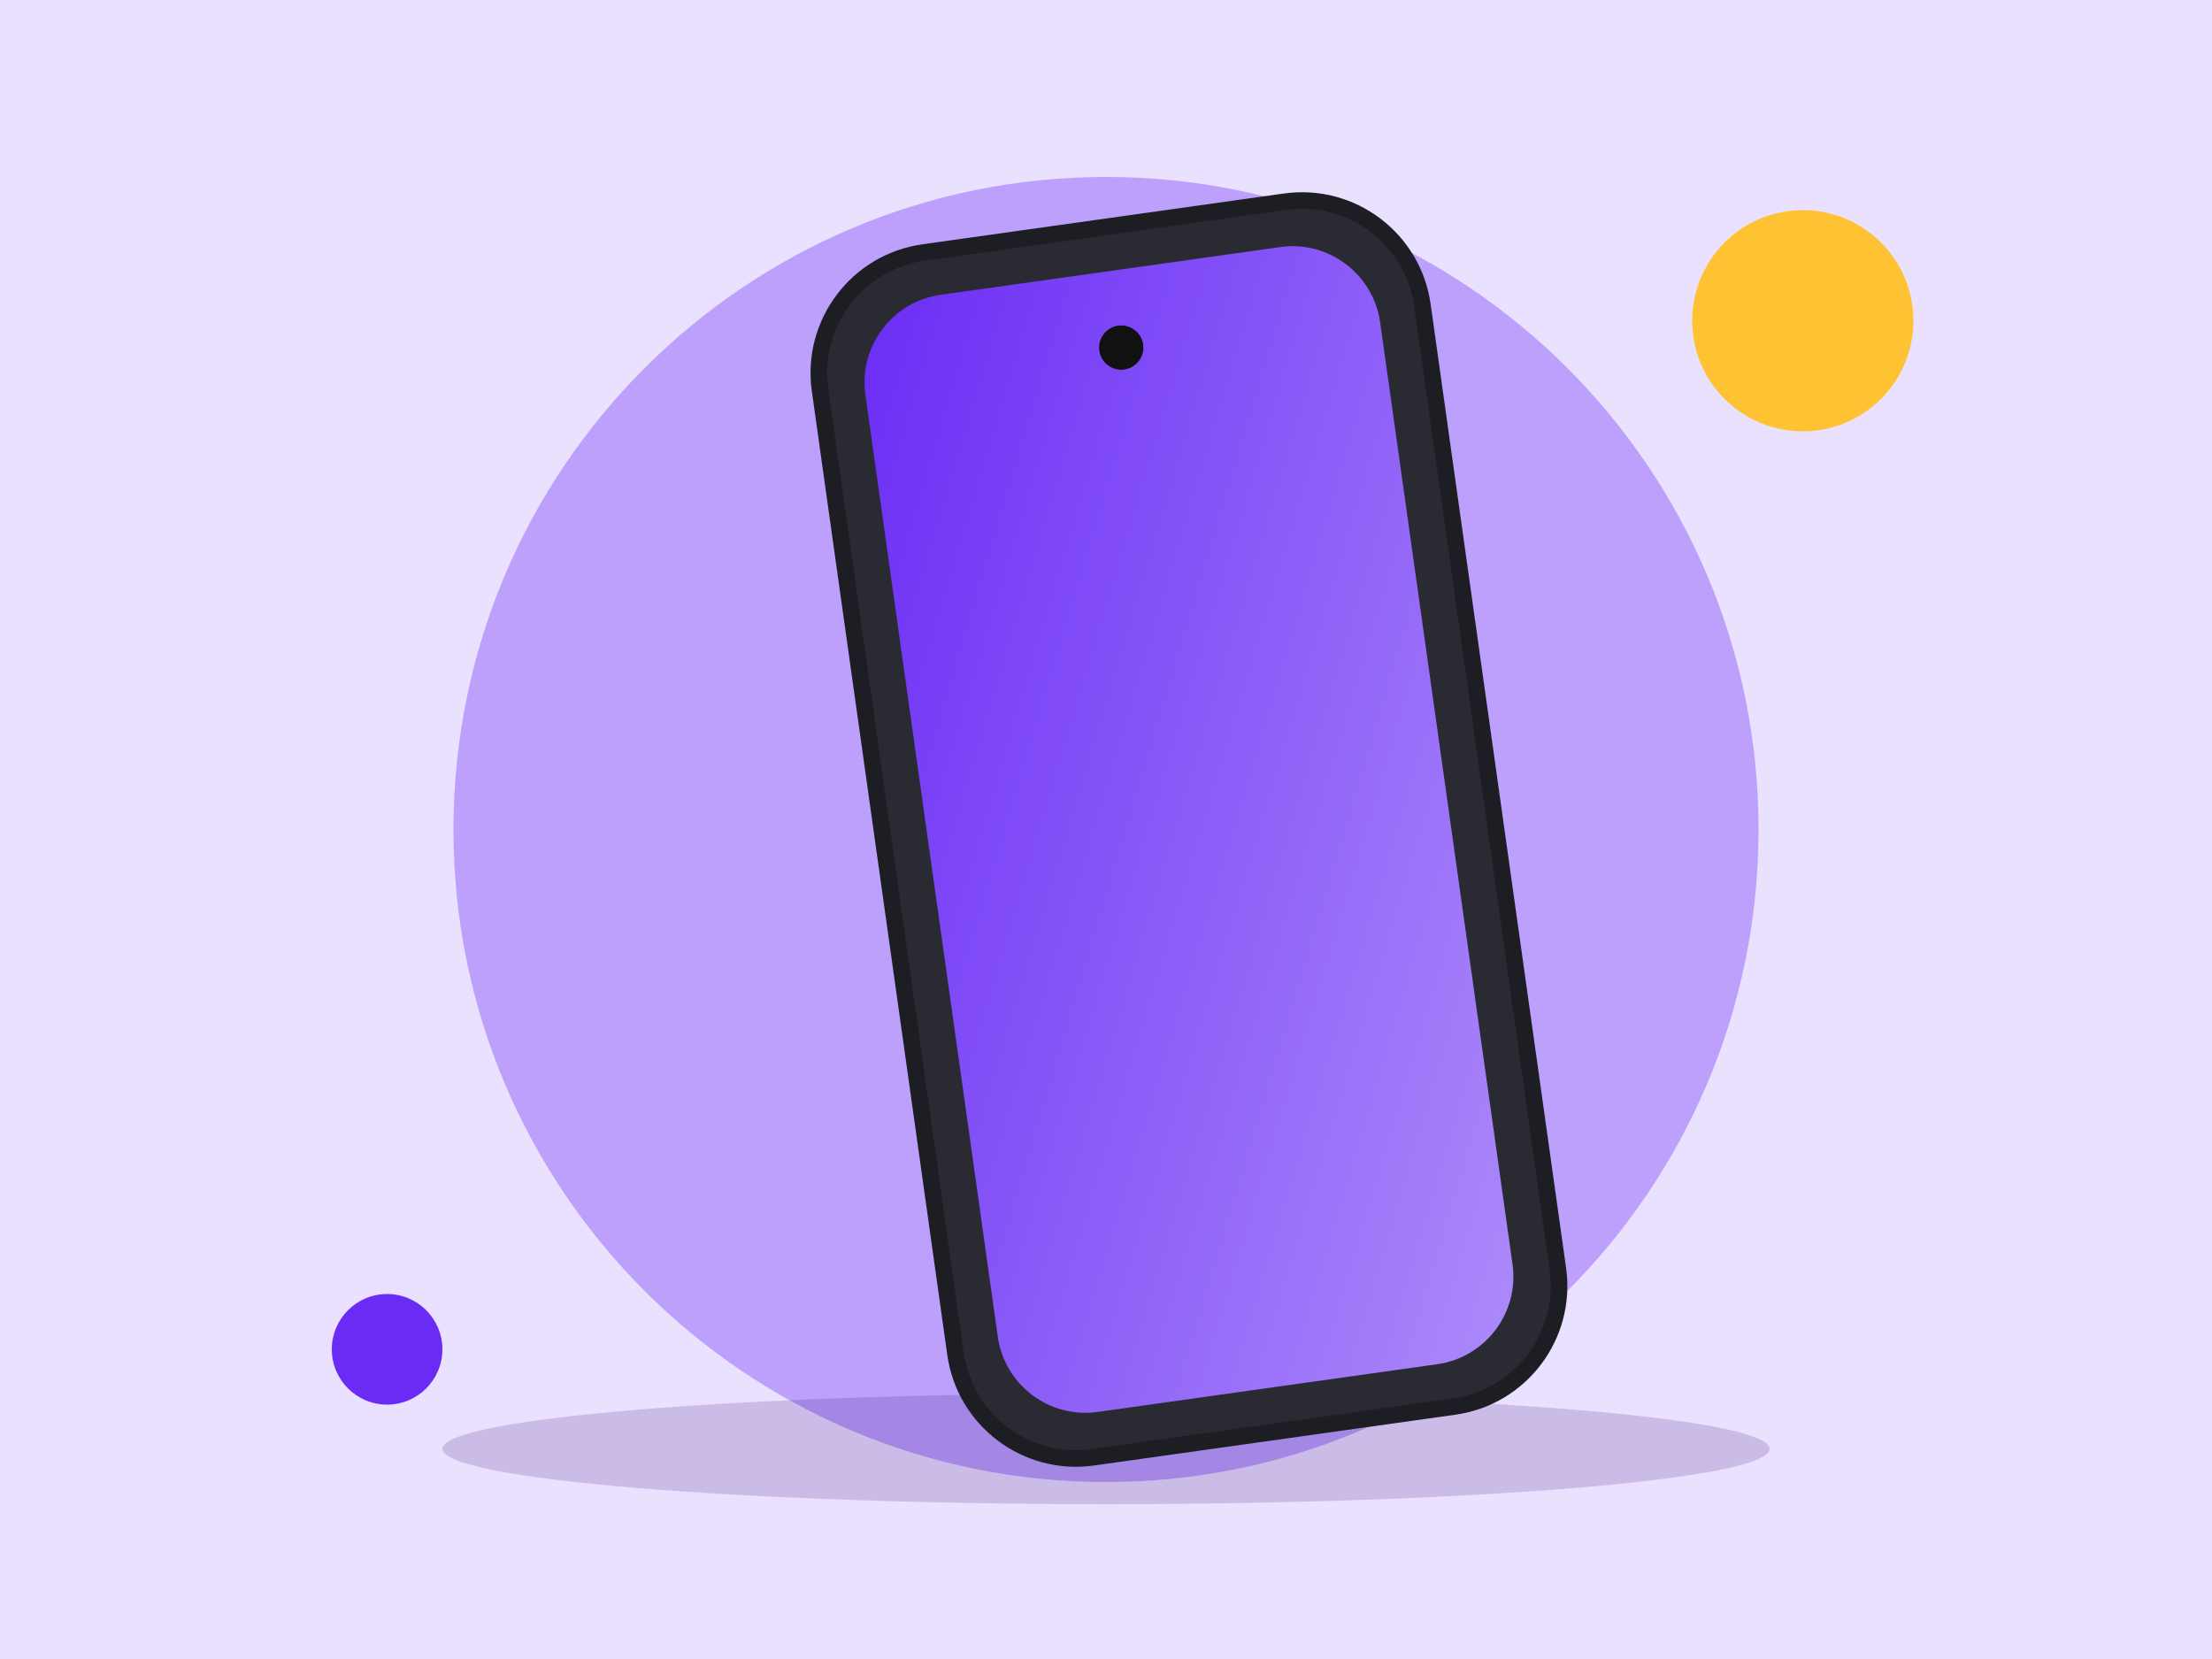
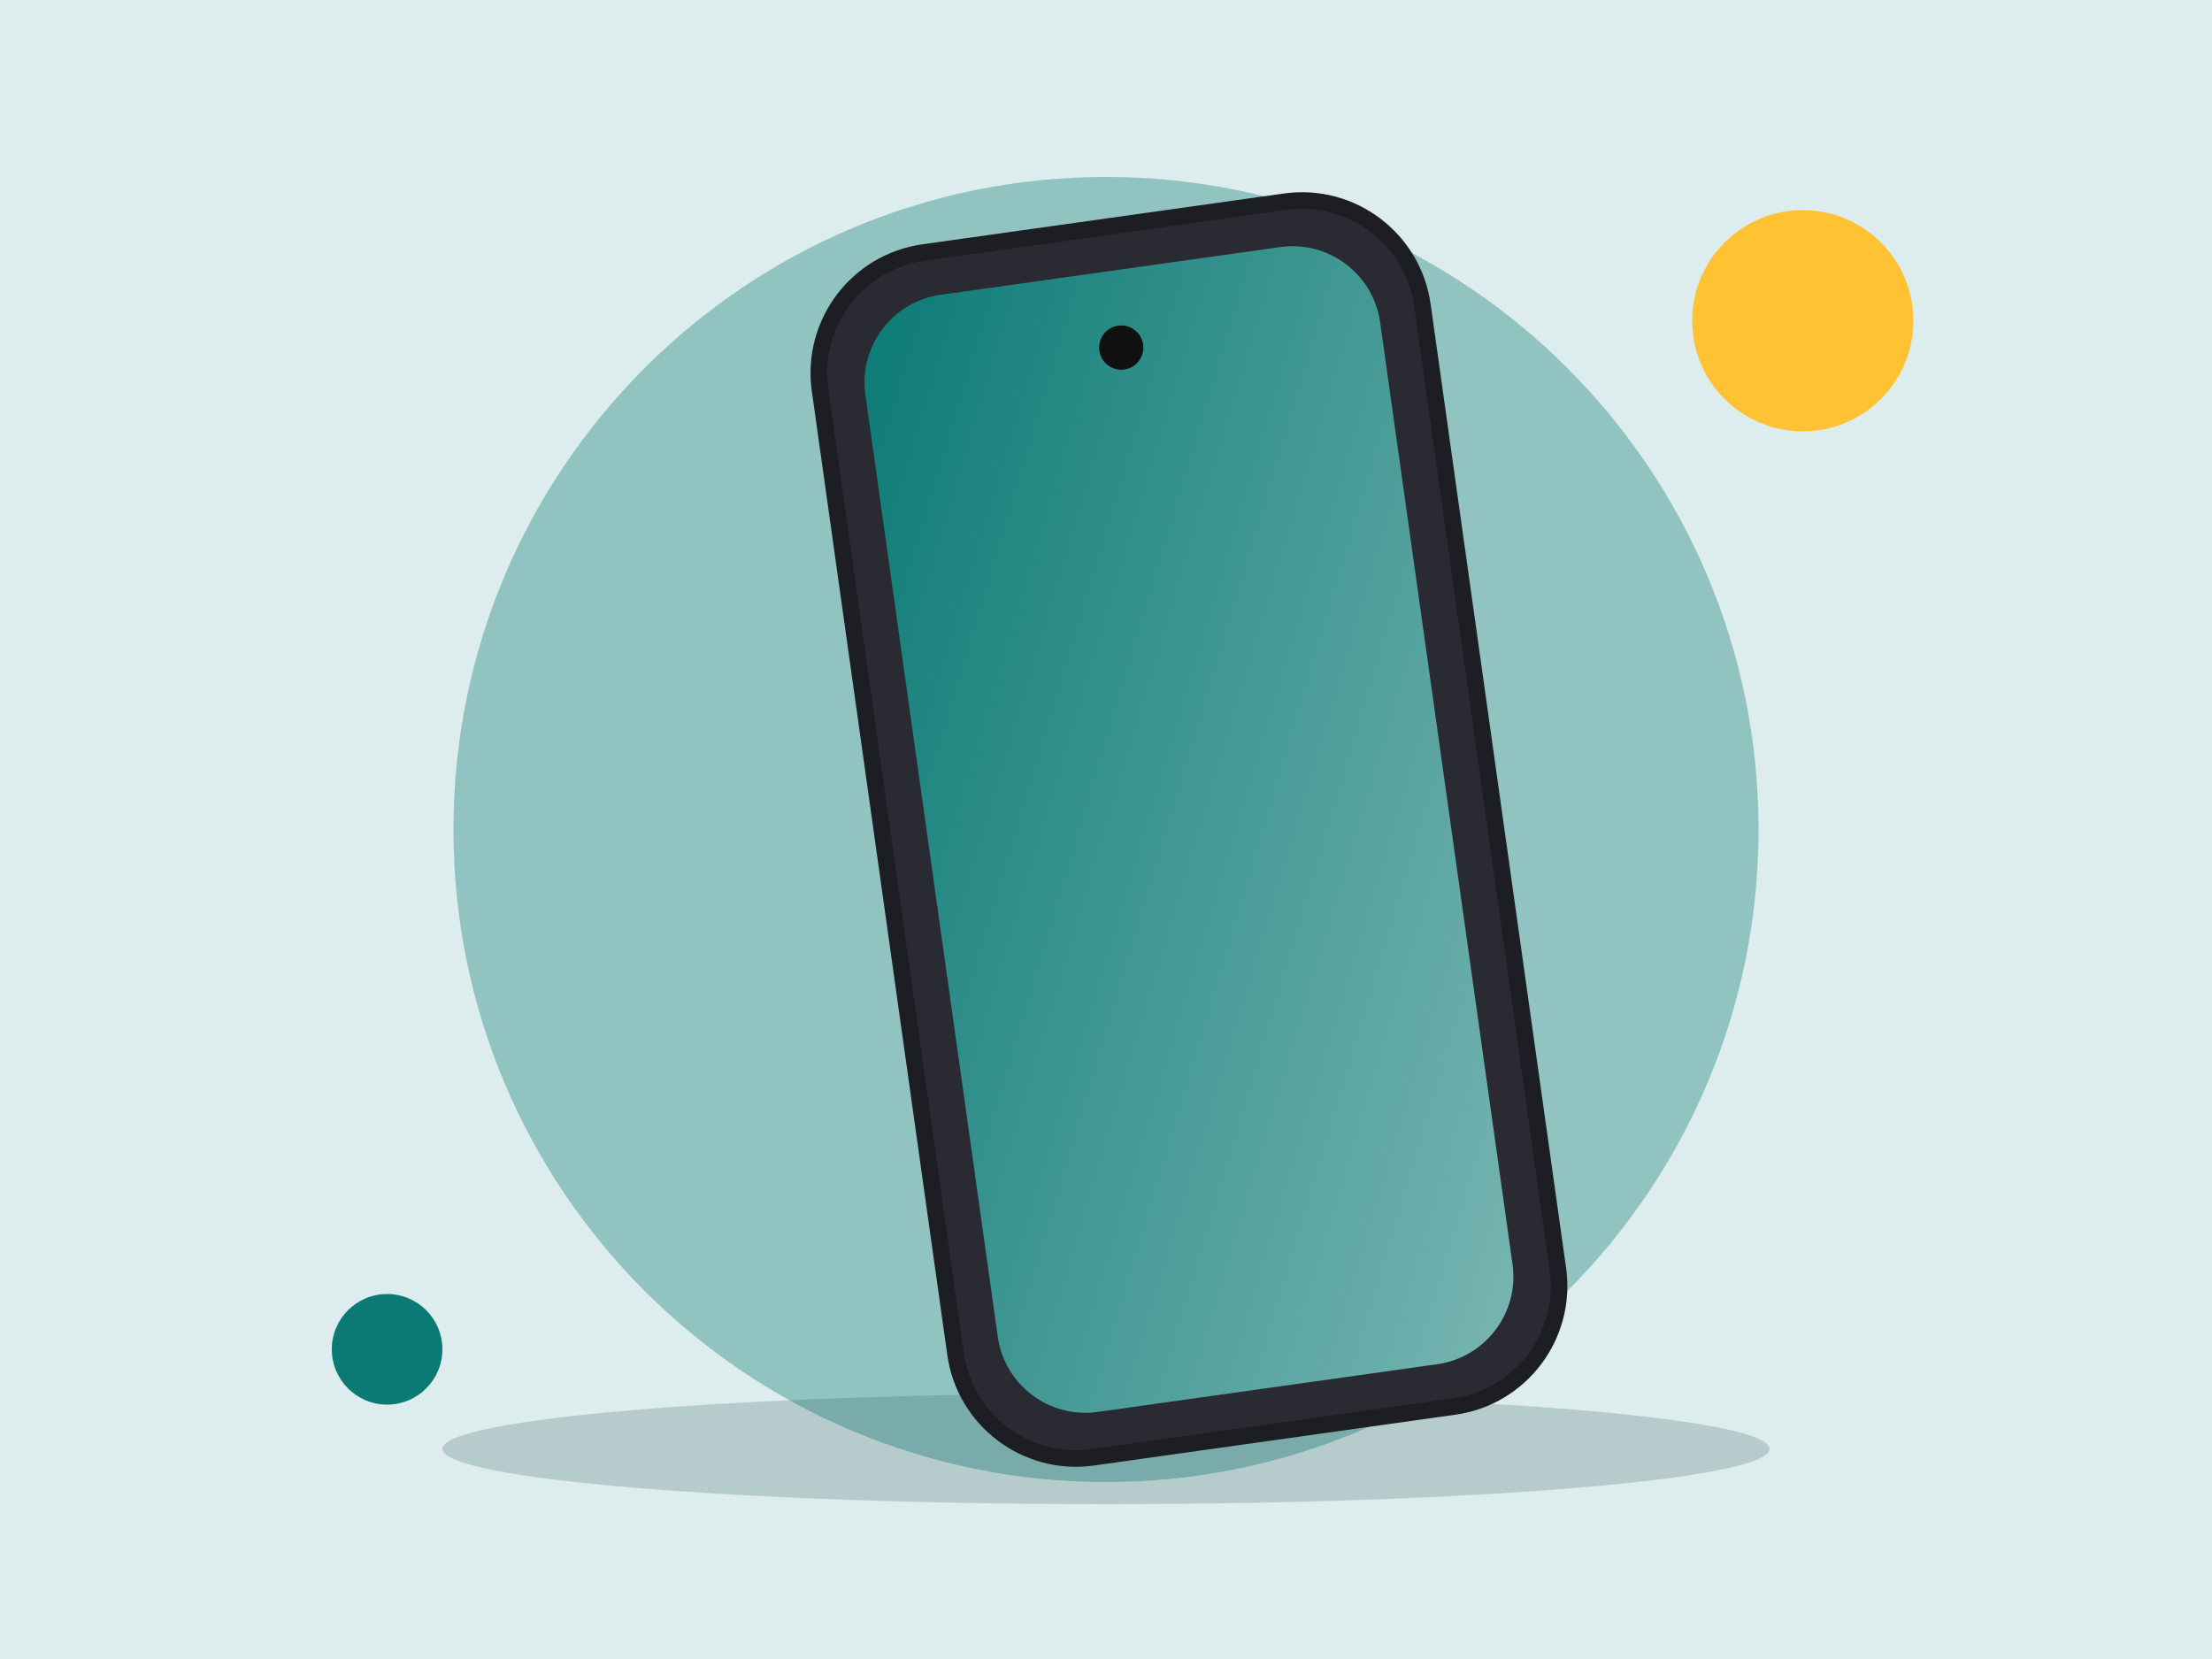
<svg xmlns="http://www.w3.org/2000/svg" viewBox="0 0 400 300" width="400" height="300">
  <defs>
    <linearGradient id="screen" x1="0" y1="0" x2="1" y2="1">
-       <stop offset="0" stop-color="#6a2cf5" />
-       <stop offset="1" stop-color="#ad8bfa" />
+       <stop offset="0" stop-color="#0b7a75" />
+       <stop offset="1" stop-color="#79b6b3" />
    </linearGradient>
  </defs>
-   <rect width="400" height="300" fill="#eae1fe" />
-   <circle cx="200" cy="150" r="118" fill="#bca0fb" />
+   <rect width="400" height="300" fill="#ddecec" />
+   <circle cx="200" cy="150" r="118" fill="#91c3c1" />
  <circle cx="326" cy="58" r="20" fill="#ffc233" />
-   <circle cx="70" cy="244" r="10" fill="#6a2cf5" />
-   <ellipse cx="200" cy="262" rx="120" ry="10" fill="#35167b" opacity=".18" />
+   <circle cx="70" cy="244" r="10" fill="#0b7a75" />
+   <ellipse cx="200" cy="262" rx="120" ry="10" fill="#063d3b" opacity=".18" />
  <g transform="rotate(-8 215 150)">
    <rect x="160" y="40" width="110" height="220" rx="22" fill="#2a2a33" stroke="#1d1d24" stroke-width="3" />
    <rect x="168" y="48" width="94" height="204" rx="16" fill="url(#screen)" />
    <circle cx="215" cy="62" r="4" fill="#111" />
  </g>
</svg>
